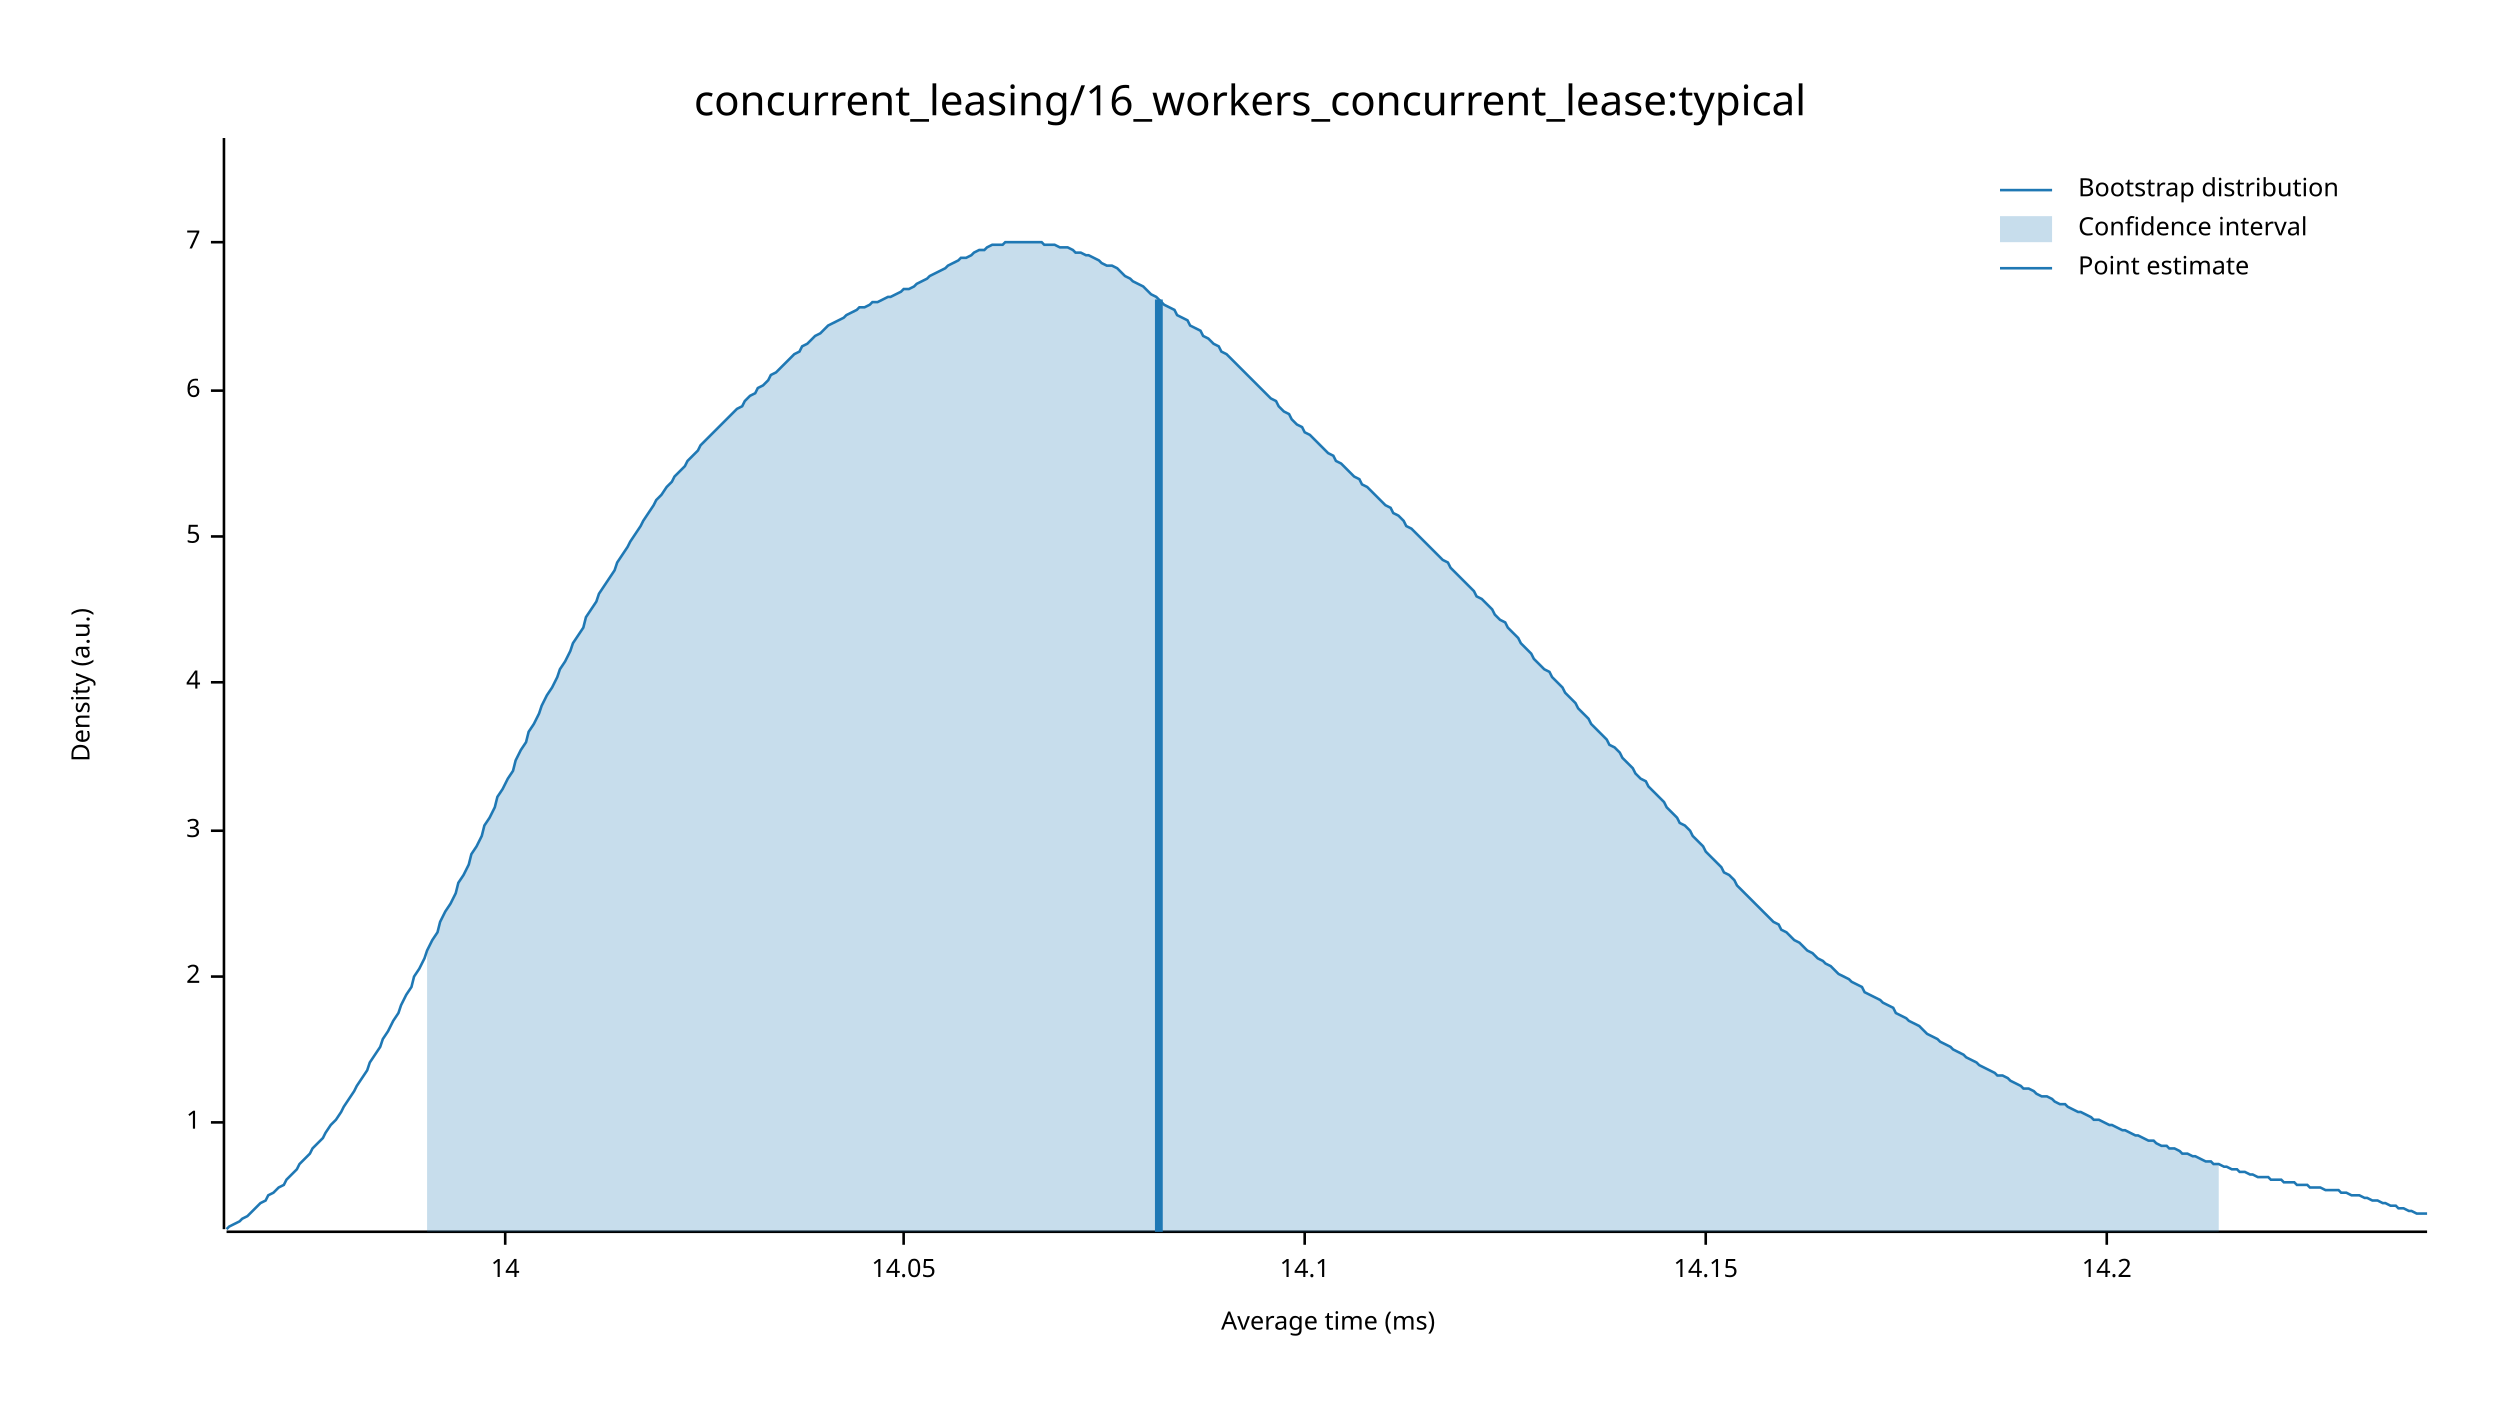
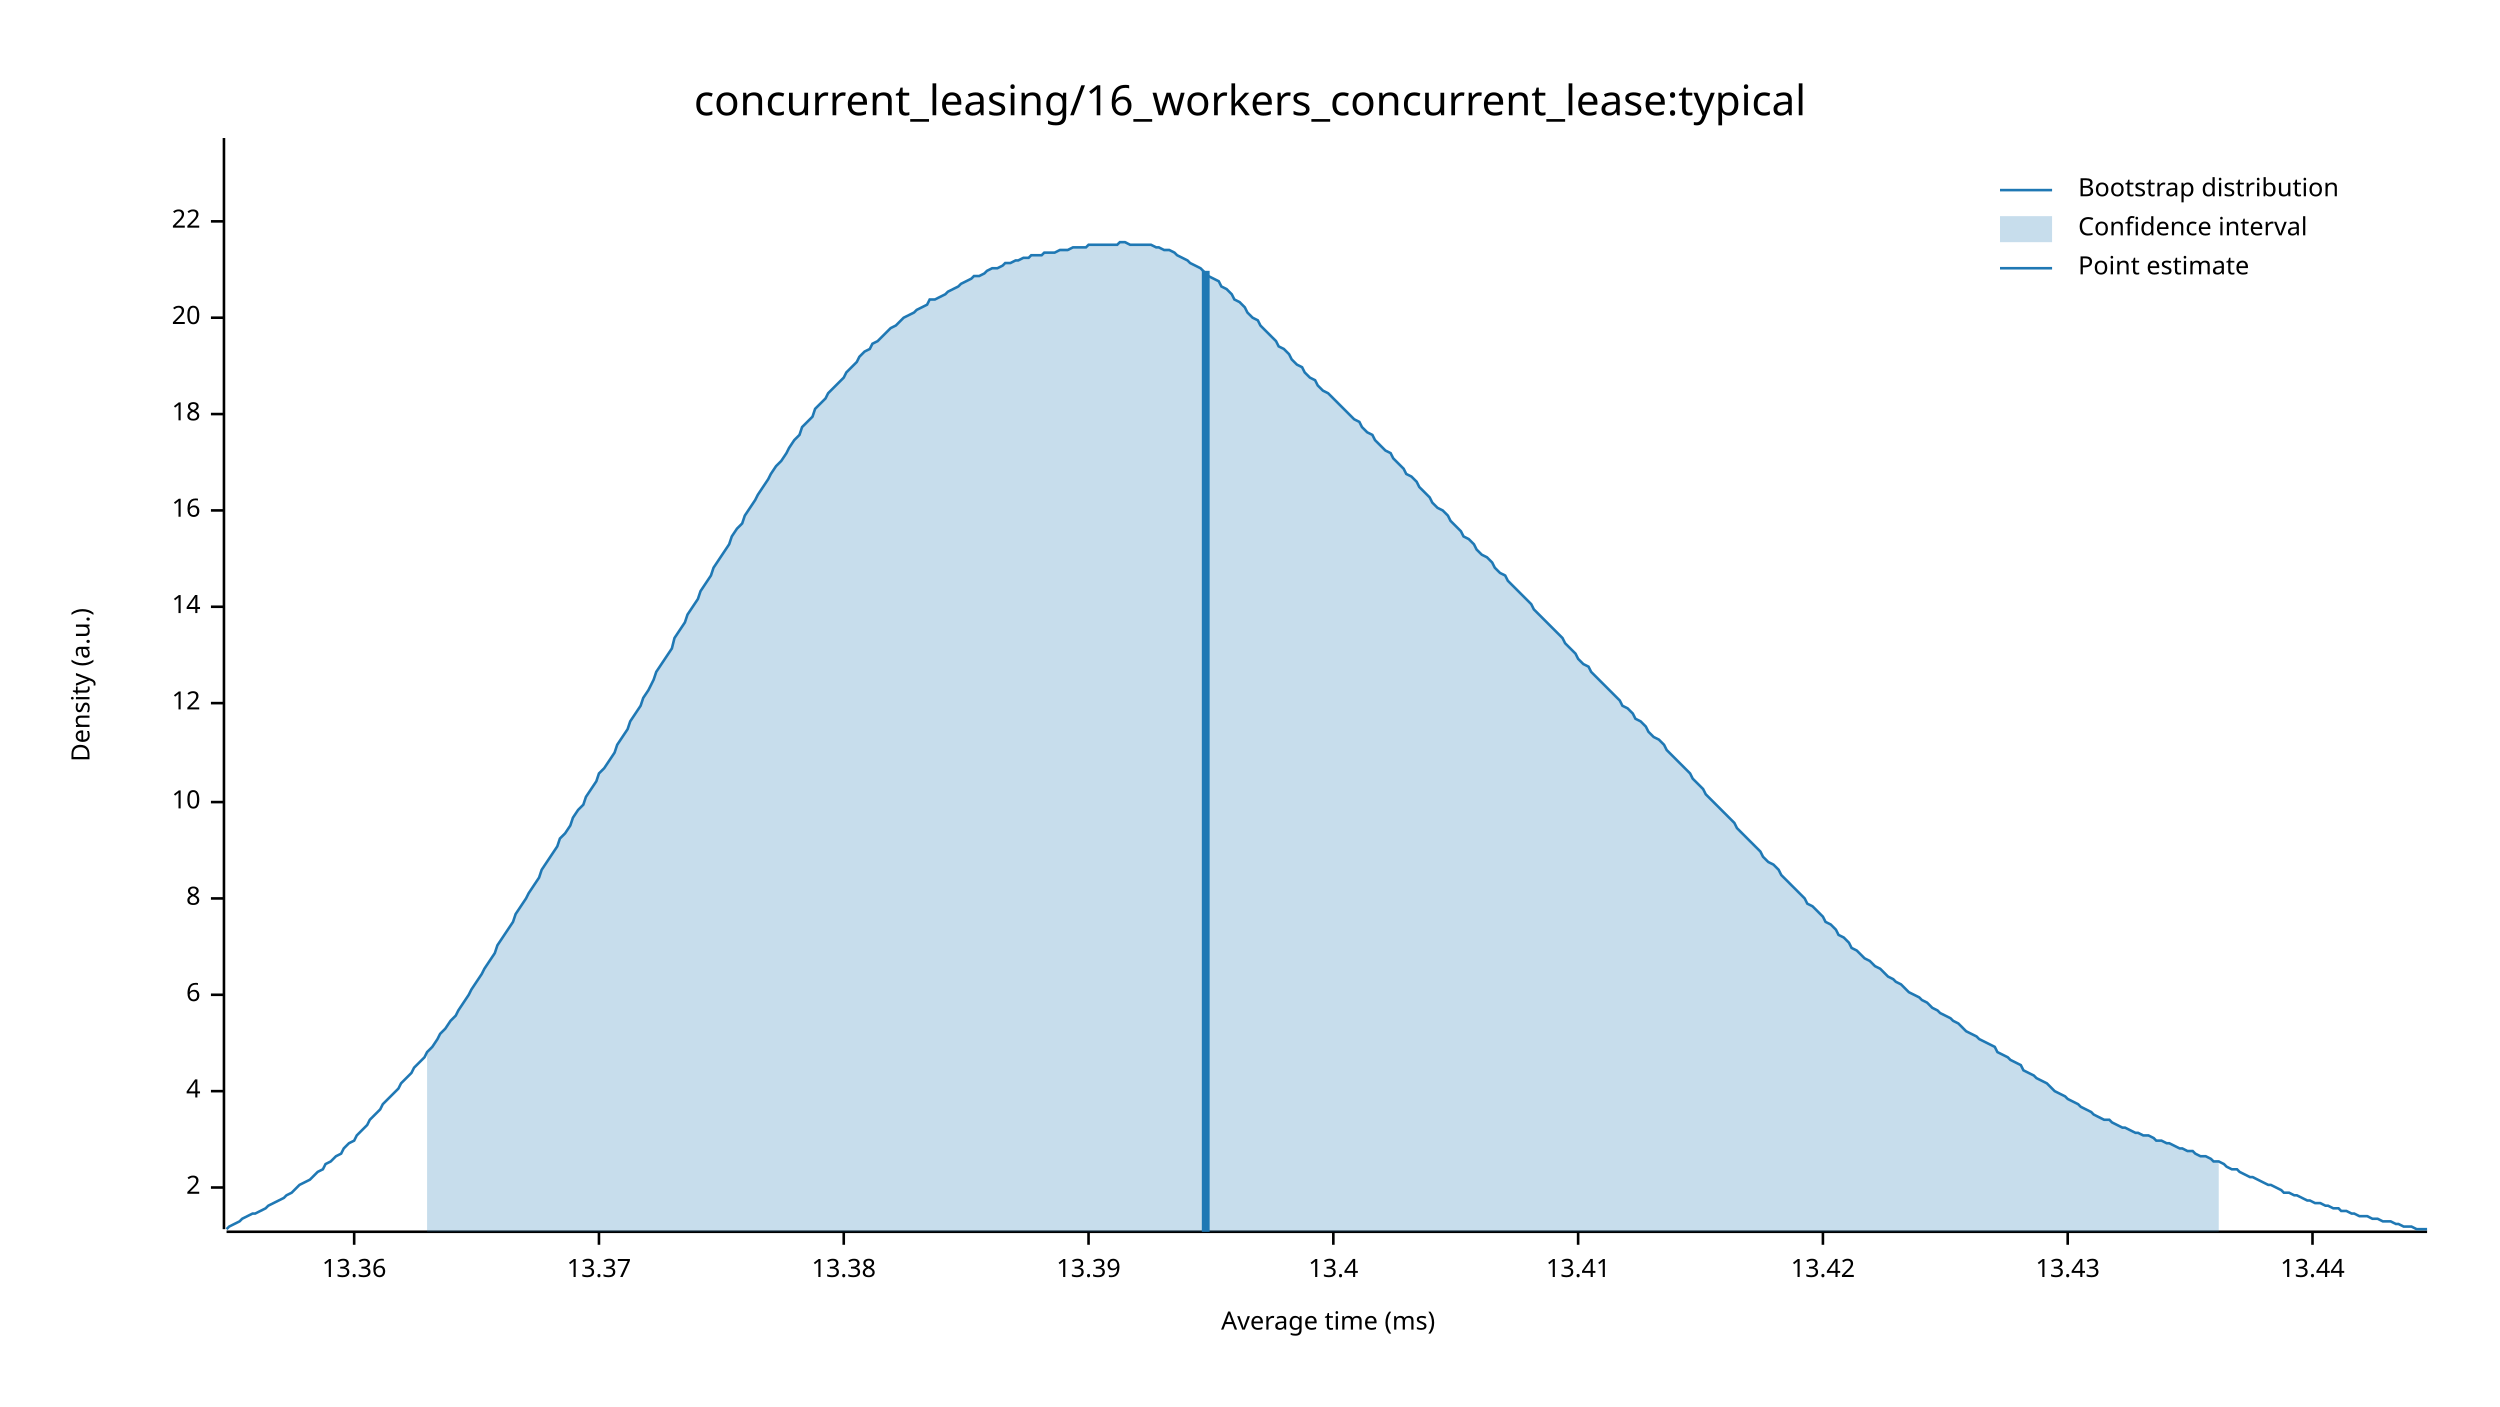
<svg xmlns="http://www.w3.org/2000/svg" width="960" height="540" viewBox="0 0 960 540">
  <text x="480" y="32" dy="0.76em" text-anchor="middle" font-family="sans-serif" font-size="16.129" opacity="1" fill="#000000">
concurrent_leasing/16_workers_concurrent_lease:typical
</text>
  <text x="27" y="263" dy="0.76em" text-anchor="middle" font-family="sans-serif" font-size="9.677" opacity="1" fill="#000000" transform="rotate(270, 27, 263)">
Density (a.u.)
</text>
  <text x="510" y="513" dy="-0.5ex" text-anchor="middle" font-family="sans-serif" font-size="9.677" opacity="1" fill="#000000">
Average time (ms)
</text>
  <polyline fill="none" opacity="1" stroke="#000000" stroke-width="1" points="86,53 86,472 " />
-   <text x="77" y="431" dy="0.5ex" text-anchor="end" font-family="sans-serif" font-size="9.677" opacity="1" fill="#000000">
- 1
- </text>
-   <polyline fill="none" opacity="1" stroke="#000000" stroke-width="1" points="81,431 86,431 " />
-   <text x="77" y="375" dy="0.5ex" text-anchor="end" font-family="sans-serif" font-size="9.677" opacity="1" fill="#000000">
+   <text x="77" y="456" dy="0.5ex" text-anchor="end" font-family="sans-serif" font-size="9.677" opacity="1" fill="#000000">
2
</text>
-   <polyline fill="none" opacity="1" stroke="#000000" stroke-width="1" points="81,375 86,375 " />
-   <text x="77" y="319" dy="0.5ex" text-anchor="end" font-family="sans-serif" font-size="9.677" opacity="1" fill="#000000">
- 3
- </text>
-   <polyline fill="none" opacity="1" stroke="#000000" stroke-width="1" points="81,319 86,319 " />
-   <text x="77" y="262" dy="0.5ex" text-anchor="end" font-family="sans-serif" font-size="9.677" opacity="1" fill="#000000">
+   <polyline fill="none" opacity="1" stroke="#000000" stroke-width="1" points="81,456 86,456 " />
+   <text x="77" y="419" dy="0.5ex" text-anchor="end" font-family="sans-serif" font-size="9.677" opacity="1" fill="#000000">
4
</text>
-   <polyline fill="none" opacity="1" stroke="#000000" stroke-width="1" points="81,262 86,262 " />
-   <text x="77" y="206" dy="0.5ex" text-anchor="end" font-family="sans-serif" font-size="9.677" opacity="1" fill="#000000">
- 5
- </text>
-   <polyline fill="none" opacity="1" stroke="#000000" stroke-width="1" points="81,206 86,206 " />
-   <text x="77" y="150" dy="0.5ex" text-anchor="end" font-family="sans-serif" font-size="9.677" opacity="1" fill="#000000">
+   <polyline fill="none" opacity="1" stroke="#000000" stroke-width="1" points="81,419 86,419 " />
+   <text x="77" y="382" dy="0.5ex" text-anchor="end" font-family="sans-serif" font-size="9.677" opacity="1" fill="#000000">
6
</text>
-   <polyline fill="none" opacity="1" stroke="#000000" stroke-width="1" points="81,150 86,150 " />
-   <text x="77" y="93" dy="0.5ex" text-anchor="end" font-family="sans-serif" font-size="9.677" opacity="1" fill="#000000">
- 7
+   <polyline fill="none" opacity="1" stroke="#000000" stroke-width="1" points="81,382 86,382 " />
+   <text x="77" y="345" dy="0.5ex" text-anchor="end" font-family="sans-serif" font-size="9.677" opacity="1" fill="#000000">
+ 8
</text>
-   <polyline fill="none" opacity="1" stroke="#000000" stroke-width="1" points="81,93 86,93 " />
-   <polyline fill="none" opacity="1" stroke="#000000" stroke-width="1" points="87,473 932,473 " />
-   <text x="194" y="483" dy="0.76em" text-anchor="middle" font-family="sans-serif" font-size="9.677" opacity="1" fill="#000000">
+   <polyline fill="none" opacity="1" stroke="#000000" stroke-width="1" points="81,345 86,345 " />
+   <text x="77" y="308" dy="0.5ex" text-anchor="end" font-family="sans-serif" font-size="9.677" opacity="1" fill="#000000">
+ 10
+ </text>
+   <polyline fill="none" opacity="1" stroke="#000000" stroke-width="1" points="81,308 86,308 " />
+   <text x="77" y="270" dy="0.5ex" text-anchor="end" font-family="sans-serif" font-size="9.677" opacity="1" fill="#000000">
+ 12
+ </text>
+   <polyline fill="none" opacity="1" stroke="#000000" stroke-width="1" points="81,270 86,270 " />
+   <text x="77" y="233" dy="0.5ex" text-anchor="end" font-family="sans-serif" font-size="9.677" opacity="1" fill="#000000">
14
</text>
-   <polyline fill="none" opacity="1" stroke="#000000" stroke-width="1" points="194,473 194,478 " />
-   <text x="347" y="483" dy="0.76em" text-anchor="middle" font-family="sans-serif" font-size="9.677" opacity="1" fill="#000000">
- 14.05
+   <polyline fill="none" opacity="1" stroke="#000000" stroke-width="1" points="81,233 86,233 " />
+   <text x="77" y="196" dy="0.5ex" text-anchor="end" font-family="sans-serif" font-size="9.677" opacity="1" fill="#000000">
+ 16
</text>
-   <polyline fill="none" opacity="1" stroke="#000000" stroke-width="1" points="347,473 347,478 " />
-   <text x="501" y="483" dy="0.76em" text-anchor="middle" font-family="sans-serif" font-size="9.677" opacity="1" fill="#000000">
- 14.1
+   <polyline fill="none" opacity="1" stroke="#000000" stroke-width="1" points="81,196 86,196 " />
+   <text x="77" y="159" dy="0.5ex" text-anchor="end" font-family="sans-serif" font-size="9.677" opacity="1" fill="#000000">
+ 18
</text>
-   <polyline fill="none" opacity="1" stroke="#000000" stroke-width="1" points="501,473 501,478 " />
-   <text x="655" y="483" dy="0.76em" text-anchor="middle" font-family="sans-serif" font-size="9.677" opacity="1" fill="#000000">
- 14.15
+   <polyline fill="none" opacity="1" stroke="#000000" stroke-width="1" points="81,159 86,159 " />
+   <text x="77" y="122" dy="0.5ex" text-anchor="end" font-family="sans-serif" font-size="9.677" opacity="1" fill="#000000">
+ 20
</text>
-   <polyline fill="none" opacity="1" stroke="#000000" stroke-width="1" points="655,473 655,478 " />
-   <text x="809" y="483" dy="0.76em" text-anchor="middle" font-family="sans-serif" font-size="9.677" opacity="1" fill="#000000">
- 14.2
+   <polyline fill="none" opacity="1" stroke="#000000" stroke-width="1" points="81,122 86,122 " />
+   <text x="77" y="85" dy="0.5ex" text-anchor="end" font-family="sans-serif" font-size="9.677" opacity="1" fill="#000000">
+ 22
</text>
-   <polyline fill="none" opacity="1" stroke="#000000" stroke-width="1" points="809,473 809,478 " />
-   <polyline fill="none" opacity="1" stroke="#1F78B4" stroke-width="1" points="87,472 88,471 90,470 92,469 93,468 95,467 97,465 98,464 100,462 102,461 103,459 105,458 107,456 109,455 110,453 112,451 114,449 115,447 117,445 119,443 120,441 122,439 124,437 125,435 127,432 129,430 131,427 132,425 134,422 136,419 137,417 139,414 141,411 142,408 144,405 146,402 147,399 149,396 151,392 153,389 154,386 156,382 158,379 159,375 161,372 163,368 164,365 166,361 168,358 169,354 171,350 173,347 175,343 176,339 178,336 180,332 181,328 183,325 185,321 186,317 188,314 190,310 191,306 193,303 195,299 197,296 198,292 200,288 202,285 203,281 205,278 207,274 208,271 210,267 212,264 214,260 215,257 217,254 219,250 220,247 222,244 224,241 225,237 227,234 229,231 230,228 232,225 234,222 236,219 237,216 239,213 241,210 242,208 244,205 246,202 247,200 249,197 251,194 252,192 254,190 256,187 258,185 259,183 261,181 263,179 264,177 266,175 268,173 269,171 271,169 273,167 274,166 276,164 278,162 280,160 281,159 283,157 285,156 286,154 288,152 290,151 291,149 293,148 295,146 296,144 298,143 300,141 302,139 303,138 305,136 307,135 308,133 310,132 312,130 313,129 315,128 317,126 318,125 320,124 322,123 324,122 325,121 327,120 329,119 330,118 332,118 334,117 335,116 337,116 339,115 341,114 342,114 344,113 346,112 347,111 349,111 351,110 352,109 354,108 356,107 357,106 359,105 361,104 363,103 364,102 366,101 368,100 369,99 371,99 373,98 374,97 376,96 378,96 379,95 381,94 383,94 385,94 386,93 388,93 390,93 391,93 393,93 395,93 396,93 398,93 400,93 401,94 403,94 405,94 407,95 408,95 410,95 412,96 413,97 415,97 417,98 418,98 420,99 422,100 423,101 425,102 427,102 429,103 430,104 432,106 434,107 435,108 437,109 439,110 440,111 442,113 444,114 445,115 447,117 449,118 451,119 452,121 454,122 456,123 457,125 459,126 461,127 462,129 464,130 466,132 468,133 469,135 471,136 473,138 474,139 476,141 478,143 479,144 481,146 483,148 484,149 486,151 488,153 490,154 491,156 493,158 495,159 496,161 498,163 500,164 501,166 503,167 505,169 506,170 508,172 510,174 512,175 513,177 515,178 517,180 518,181 520,183 522,184 523,186 525,187 527,189 528,190 530,192 532,194 534,195 535,197 537,198 539,200 540,202 542,203 544,205 545,206 547,208 549,210 550,211 552,213 554,215 556,216 557,218 559,220 561,222 562,223 564,225 566,227 567,229 569,230 571,232 573,234 574,236 576,238 578,239 579,241 581,243 583,245 584,247 586,249 588,251 589,253 591,255 593,257 595,258 596,260 598,262 600,264 601,266 603,268 605,270 606,272 608,274 610,276 611,278 613,280 615,282 617,284 618,286 620,287 622,289 623,291 625,293 627,295 628,297 630,299 632,300 633,302 635,304 637,306 639,308 640,310 642,312 644,314 645,316 647,317 649,319 650,321 652,323 654,325 655,327 657,329 659,331 661,333 662,335 664,336 666,338 667,340 669,342 671,344 672,345 674,347 676,349 677,350 679,352 681,354 683,355 684,357 686,358 688,360 689,361 691,362 693,364 694,365 696,366 698,368 700,369 701,370 703,371 705,373 706,374 708,375 710,376 711,377 713,378 715,379 716,381 718,382 720,383 722,384 723,385 725,386 727,387 728,389 730,390 732,391 733,392 735,393 737,394 738,395 740,397 742,398 744,399 745,400 747,401 749,402 750,403 752,404 754,405 755,406 757,407 759,408 760,409 762,410 764,411 766,412 767,413 769,413 771,414 772,415 774,416 776,417 777,418 779,418 781,419 782,420 784,421 786,421 788,422 789,423 791,424 793,424 794,425 796,426 798,427 799,427 801,428 803,429 804,430 806,430 808,431 810,432 811,432 813,433 815,434 816,434 818,435 820,436 821,436 823,437 825,438 827,438 828,439 830,440 832,440 833,441 835,441 837,442 838,443 840,443 842,444 843,444 845,445 847,446 849,446 850,447 852,447 854,448 855,448 857,449 859,449 860,450 862,450 864,451 865,451 867,452 869,452 871,452 872,453 874,453 876,453 877,454 879,454 881,454 882,455 884,455 886,455 887,456 889,456 891,456 893,457 894,457 896,457 898,457 899,458 901,458 903,459 904,459 906,459 908,460 909,460 911,461 913,461 915,462 916,462 918,463 920,463 921,464 923,464 925,465 926,465 928,466 930,466 932,466 " />
-   <polygon opacity="0.25" fill="#1F78B4" points="164,365 166,361 168,358 169,354 171,350 173,347 175,343 176,339 178,336 180,332 181,328 183,325 185,321 186,317 188,314 190,310 191,306 193,303 195,299 197,296 198,292 200,288 202,285 203,281 205,278 207,274 208,271 210,267 212,264 214,260 215,257 217,254 219,250 220,247 222,244 224,241 225,237 227,234 229,231 230,228 232,225 234,222 236,219 237,216 239,213 241,210 242,208 244,205 246,202 247,200 249,197 251,194 252,192 254,190 256,187 258,185 259,183 261,181 263,179 264,177 266,175 268,173 269,171 271,169 273,167 274,166 276,164 278,162 280,160 281,159 283,157 285,156 286,154 288,152 290,151 291,149 293,148 295,146 296,144 298,143 300,141 302,139 303,138 305,136 307,135 308,133 310,132 312,130 313,129 315,128 317,126 318,125 320,124 322,123 324,122 325,121 327,120 329,119 330,118 332,118 334,117 335,116 337,116 339,115 341,114 342,114 344,113 346,112 347,111 349,111 351,110 352,109 354,108 356,107 357,106 359,105 361,104 363,103 364,102 366,101 368,100 369,99 371,99 373,98 374,97 376,96 378,96 379,95 381,94 383,94 385,94 386,93 388,93 390,93 391,93 393,93 395,93 396,93 398,93 400,93 401,94 403,94 405,94 407,95 408,95 410,95 412,96 413,97 415,97 417,98 418,98 420,99 422,100 423,101 425,102 427,102 429,103 430,104 432,106 434,107 435,108 437,109 439,110 440,111 442,113 444,114 445,115 447,117 449,118 451,119 452,121 454,122 456,123 457,125 459,126 461,127 462,129 464,130 466,132 468,133 469,135 471,136 473,138 474,139 476,141 478,143 479,144 481,146 483,148 484,149 486,151 488,153 490,154 491,156 493,158 495,159 496,161 498,163 500,164 501,166 503,167 505,169 506,170 508,172 510,174 512,175 513,177 515,178 517,180 518,181 520,183 522,184 523,186 525,187 527,189 528,190 530,192 532,194 534,195 535,197 537,198 539,200 540,202 542,203 544,205 545,206 547,208 549,210 550,211 552,213 554,215 556,216 557,218 559,220 561,222 562,223 564,225 566,227 567,229 569,230 571,232 573,234 574,236 576,238 578,239 579,241 581,243 583,245 584,247 586,249 588,251 589,253 591,255 593,257 595,258 596,260 598,262 600,264 601,266 603,268 605,270 606,272 608,274 610,276 611,278 613,280 615,282 617,284 618,286 620,287 622,289 623,291 625,293 627,295 628,297 630,299 632,300 633,302 635,304 637,306 639,308 640,310 642,312 644,314 645,316 647,317 649,319 650,321 652,323 654,325 655,327 657,329 659,331 661,333 662,335 664,336 666,338 667,340 669,342 671,344 672,345 674,347 676,349 677,350 679,352 681,354 683,355 684,357 686,358 688,360 689,361 691,362 693,364 694,365 696,366 698,368 700,369 701,370 703,371 705,373 706,374 708,375 710,376 711,377 713,378 715,379 716,381 718,382 720,383 722,384 723,385 725,386 727,387 728,389 730,390 732,391 733,392 735,393 737,394 738,395 740,397 742,398 744,399 745,400 747,401 749,402 750,403 752,404 754,405 755,406 757,407 759,408 760,409 762,410 764,411 766,412 767,413 769,413 771,414 772,415 774,416 776,417 777,418 779,418 781,419 782,420 784,421 786,421 788,422 789,423 791,424 793,424 794,425 796,426 798,427 799,427 801,428 803,429 804,430 806,430 808,431 810,432 811,432 813,433 815,434 816,434 818,435 820,436 821,436 823,437 825,438 827,438 828,439 830,440 832,440 833,441 835,441 837,442 838,443 840,443 842,444 843,444 845,445 847,446 849,446 850,447 852,447 852,473 164,473 " />
-   <polyline fill="none" opacity="1" stroke="#1F78B4" stroke-width="3" points="445,473 445,115 " />
+   <polyline fill="none" opacity="1" stroke="#000000" stroke-width="1" points="81,85 86,85 " />
+   <polyline fill="none" opacity="1" stroke="#000000" stroke-width="1" points="87,473 932,473 " />
+   <text x="136" y="483" dy="0.76em" text-anchor="middle" font-family="sans-serif" font-size="9.677" opacity="1" fill="#000000">
+ 13.36
+ </text>
+   <polyline fill="none" opacity="1" stroke="#000000" stroke-width="1" points="136,473 136,478 " />
+   <text x="230" y="483" dy="0.76em" text-anchor="middle" font-family="sans-serif" font-size="9.677" opacity="1" fill="#000000">
+ 13.37
+ </text>
+   <polyline fill="none" opacity="1" stroke="#000000" stroke-width="1" points="230,473 230,478 " />
+   <text x="324" y="483" dy="0.76em" text-anchor="middle" font-family="sans-serif" font-size="9.677" opacity="1" fill="#000000">
+ 13.38
+ </text>
+   <polyline fill="none" opacity="1" stroke="#000000" stroke-width="1" points="324,473 324,478 " />
+   <text x="418" y="483" dy="0.76em" text-anchor="middle" font-family="sans-serif" font-size="9.677" opacity="1" fill="#000000">
+ 13.39
+ </text>
+   <polyline fill="none" opacity="1" stroke="#000000" stroke-width="1" points="418,473 418,478 " />
+   <text x="512" y="483" dy="0.76em" text-anchor="middle" font-family="sans-serif" font-size="9.677" opacity="1" fill="#000000">
+ 13.4
+ </text>
+   <polyline fill="none" opacity="1" stroke="#000000" stroke-width="1" points="512,473 512,478 " />
+   <text x="606" y="483" dy="0.76em" text-anchor="middle" font-family="sans-serif" font-size="9.677" opacity="1" fill="#000000">
+ 13.41
+ </text>
+   <polyline fill="none" opacity="1" stroke="#000000" stroke-width="1" points="606,473 606,478 " />
+   <text x="700" y="483" dy="0.76em" text-anchor="middle" font-family="sans-serif" font-size="9.677" opacity="1" fill="#000000">
+ 13.42
+ </text>
+   <polyline fill="none" opacity="1" stroke="#000000" stroke-width="1" points="700,473 700,478 " />
+   <text x="794" y="483" dy="0.76em" text-anchor="middle" font-family="sans-serif" font-size="9.677" opacity="1" fill="#000000">
+ 13.43
+ </text>
+   <polyline fill="none" opacity="1" stroke="#000000" stroke-width="1" points="794,473 794,478 " />
+   <text x="888" y="483" dy="0.76em" text-anchor="middle" font-family="sans-serif" font-size="9.677" opacity="1" fill="#000000">
+ 13.44
+ </text>
+   <polyline fill="none" opacity="1" stroke="#000000" stroke-width="1" points="888,473 888,478 " />
+   <polyline fill="none" opacity="1" stroke="#1F78B4" stroke-width="1" points="87,472 88,471 90,470 92,469 93,468 95,467 97,466 98,466 100,465 102,464 103,463 105,462 107,461 109,460 110,459 112,458 114,456 115,455 117,454 119,453 120,452 122,450 124,449 125,447 127,446 129,444 131,443 132,441 134,439 136,438 137,436 139,434 141,432 142,430 144,428 146,426 147,424 149,422 151,420 153,418 154,416 156,414 158,412 159,410 161,408 163,406 164,404 166,402 168,399 169,397 171,395 173,392 175,390 176,388 178,385 180,382 181,380 183,377 185,374 186,372 188,369 190,366 191,363 193,360 195,357 197,354 198,351 200,348 202,345 203,343 205,340 207,337 208,334 210,331 212,328 214,325 215,322 217,320 219,317 220,314 222,311 224,309 225,306 227,303 229,300 230,297 232,295 234,292 236,289 237,286 239,283 241,280 242,277 244,274 246,271 247,268 249,265 251,261 252,258 254,255 256,252 258,249 259,245 261,242 263,239 264,236 266,233 268,230 269,227 271,224 273,221 274,218 276,215 278,212 280,209 281,206 283,203 285,201 286,198 288,195 290,192 291,190 293,187 295,184 296,182 298,179 300,177 302,174 303,172 305,169 307,167 308,164 310,162 312,160 313,157 315,155 317,153 318,151 320,149 322,147 324,145 325,143 327,141 329,139 330,137 332,135 334,134 335,132 337,131 339,129 341,127 342,126 344,125 346,123 347,122 349,121 351,120 352,119 354,118 356,117 357,115 359,115 361,114 363,113 364,112 366,111 368,110 369,109 371,108 373,107 374,106 376,106 378,105 379,104 381,103 383,103 385,102 386,101 388,101 390,100 391,100 393,99 395,99 396,98 398,98 400,98 401,97 403,97 405,97 407,96 408,96 410,96 412,95 413,95 415,95 417,95 418,94 420,94 422,94 423,94 425,94 427,94 429,94 430,93 432,93 434,94 435,94 437,94 439,94 440,94 442,94 444,95 445,95 447,96 449,96 451,97 452,98 454,99 456,100 457,101 459,102 461,103 462,104 464,106 466,107 468,108 469,110 471,111 473,113 474,115 476,116 478,118 479,120 481,122 483,123 484,125 486,127 488,129 490,131 491,133 493,134 495,136 496,138 498,140 500,141 501,143 503,145 505,146 506,148 508,150 510,151 512,153 513,154 515,156 517,158 518,159 520,161 522,162 523,164 525,166 527,167 528,169 530,171 532,173 534,174 535,176 537,178 539,180 540,182 542,183 544,185 545,187 547,189 549,191 550,193 552,195 554,196 556,198 557,200 559,202 561,204 562,206 564,207 566,209 567,211 569,213 571,214 573,216 574,218 576,220 578,221 579,223 581,225 583,227 584,228 586,230 588,232 589,234 591,236 593,238 595,240 596,241 598,243 600,245 601,247 603,249 605,251 606,253 608,255 610,256 611,258 613,260 615,262 617,264 618,265 620,267 622,269 623,271 625,272 627,274 628,276 630,277 632,279 633,281 635,283 637,284 639,286 640,288 642,290 644,292 645,293 647,295 649,297 650,299 652,301 654,303 655,305 657,307 659,309 661,311 662,312 664,314 666,316 667,318 669,320 671,322 672,323 674,325 676,327 677,329 679,331 681,332 683,334 684,336 686,338 688,340 689,341 691,343 693,345 694,347 696,348 698,350 700,352 701,354 703,355 705,357 706,359 708,360 710,362 711,364 713,365 715,367 716,368 718,369 720,371 722,372 723,373 725,375 727,376 728,377 730,378 732,380 733,381 735,382 737,383 738,384 740,385 742,387 744,388 745,389 747,390 749,391 750,392 752,393 754,395 755,396 757,397 759,398 760,399 762,400 764,401 766,402 767,404 769,405 771,406 772,407 774,408 776,409 777,411 779,412 781,413 782,414 784,415 786,416 788,418 789,419 791,420 793,421 794,422 796,423 798,424 799,425 801,426 803,427 804,428 806,429 808,430 810,430 811,431 813,432 815,433 816,433 818,434 820,435 821,435 823,436 825,436 827,437 828,438 830,438 832,439 833,439 835,440 837,441 838,441 840,442 842,442 843,443 845,444 847,444 849,445 850,446 852,446 854,447 855,448 857,449 859,449 860,450 862,451 864,452 865,452 867,453 869,454 871,455 872,455 874,456 876,457 877,458 879,458 881,459 882,459 884,460 886,461 887,461 889,462 891,462 893,463 894,463 896,464 898,464 899,465 901,465 903,466 904,466 906,467 908,467 909,467 911,468 913,468 915,469 916,469 918,469 920,470 921,470 923,471 925,471 926,471 928,472 930,472 932,472 " />
+   <polygon opacity="0.25" fill="#1F78B4" points="164,404 166,402 168,399 169,397 171,395 173,392 175,390 176,388 178,385 180,382 181,380 183,377 185,374 186,372 188,369 190,366 191,363 193,360 195,357 197,354 198,351 200,348 202,345 203,343 205,340 207,337 208,334 210,331 212,328 214,325 215,322 217,320 219,317 220,314 222,311 224,309 225,306 227,303 229,300 230,297 232,295 234,292 236,289 237,286 239,283 241,280 242,277 244,274 246,271 247,268 249,265 251,261 252,258 254,255 256,252 258,249 259,245 261,242 263,239 264,236 266,233 268,230 269,227 271,224 273,221 274,218 276,215 278,212 280,209 281,206 283,203 285,201 286,198 288,195 290,192 291,190 293,187 295,184 296,182 298,179 300,177 302,174 303,172 305,169 307,167 308,164 310,162 312,160 313,157 315,155 317,153 318,151 320,149 322,147 324,145 325,143 327,141 329,139 330,137 332,135 334,134 335,132 337,131 339,129 341,127 342,126 344,125 346,123 347,122 349,121 351,120 352,119 354,118 356,117 357,115 359,115 361,114 363,113 364,112 366,111 368,110 369,109 371,108 373,107 374,106 376,106 378,105 379,104 381,103 383,103 385,102 386,101 388,101 390,100 391,100 393,99 395,99 396,98 398,98 400,98 401,97 403,97 405,97 407,96 408,96 410,96 412,95 413,95 415,95 417,95 418,94 420,94 422,94 423,94 425,94 427,94 429,94 430,93 432,93 434,94 435,94 437,94 439,94 440,94 442,94 444,95 445,95 447,96 449,96 451,97 452,98 454,99 456,100 457,101 459,102 461,103 462,104 464,106 466,107 468,108 469,110 471,111 473,113 474,115 476,116 478,118 479,120 481,122 483,123 484,125 486,127 488,129 490,131 491,133 493,134 495,136 496,138 498,140 500,141 501,143 503,145 505,146 506,148 508,150 510,151 512,153 513,154 515,156 517,158 518,159 520,161 522,162 523,164 525,166 527,167 528,169 530,171 532,173 534,174 535,176 537,178 539,180 540,182 542,183 544,185 545,187 547,189 549,191 550,193 552,195 554,196 556,198 557,200 559,202 561,204 562,206 564,207 566,209 567,211 569,213 571,214 573,216 574,218 576,220 578,221 579,223 581,225 583,227 584,228 586,230 588,232 589,234 591,236 593,238 595,240 596,241 598,243 600,245 601,247 603,249 605,251 606,253 608,255 610,256 611,258 613,260 615,262 617,264 618,265 620,267 622,269 623,271 625,272 627,274 628,276 630,277 632,279 633,281 635,283 637,284 639,286 640,288 642,290 644,292 645,293 647,295 649,297 650,299 652,301 654,303 655,305 657,307 659,309 661,311 662,312 664,314 666,316 667,318 669,320 671,322 672,323 674,325 676,327 677,329 679,331 681,332 683,334 684,336 686,338 688,340 689,341 691,343 693,345 694,347 696,348 698,350 700,352 701,354 703,355 705,357 706,359 708,360 710,362 711,364 713,365 715,367 716,368 718,369 720,371 722,372 723,373 725,375 727,376 728,377 730,378 732,380 733,381 735,382 737,383 738,384 740,385 742,387 744,388 745,389 747,390 749,391 750,392 752,393 754,395 755,396 757,397 759,398 760,399 762,400 764,401 766,402 767,404 769,405 771,406 772,407 774,408 776,409 777,411 779,412 781,413 782,414 784,415 786,416 788,418 789,419 791,420 793,421 794,422 796,423 798,424 799,425 801,426 803,427 804,428 806,429 808,430 810,430 811,431 813,432 815,433 816,433 818,434 820,435 821,435 823,436 825,436 827,437 828,438 830,438 832,439 833,439 835,440 837,441 838,441 840,442 842,442 843,443 845,444 847,444 849,445 850,446 852,446 852,473 164,473 " />
+   <polyline fill="none" opacity="1" stroke="#1F78B4" stroke-width="3" points="463,473 463,104 " />
  <text x="798" y="68" dy="0.76em" text-anchor="start" font-family="sans-serif" font-size="9.677" opacity="1" fill="#000000">
Bootstrap distribution
</text>
  <text x="798" y="83" dy="0.76em" text-anchor="start" font-family="sans-serif" font-size="9.677" opacity="1" fill="#000000">
Confidence interval
</text>
  <text x="798" y="98" dy="0.76em" text-anchor="start" font-family="sans-serif" font-size="9.677" opacity="1" fill="#000000">
Point estimate
</text>
  <polyline fill="none" opacity="1" stroke="#1F78B4" stroke-width="1" points="768,73 788,73 " />
  <rect x="768" y="83" width="20" height="10" opacity="0.25" fill="#1F78B4" stroke="none" />
  <polyline fill="none" opacity="1" stroke="#1F78B4" stroke-width="1" points="768,103 788,103 " />
</svg>
